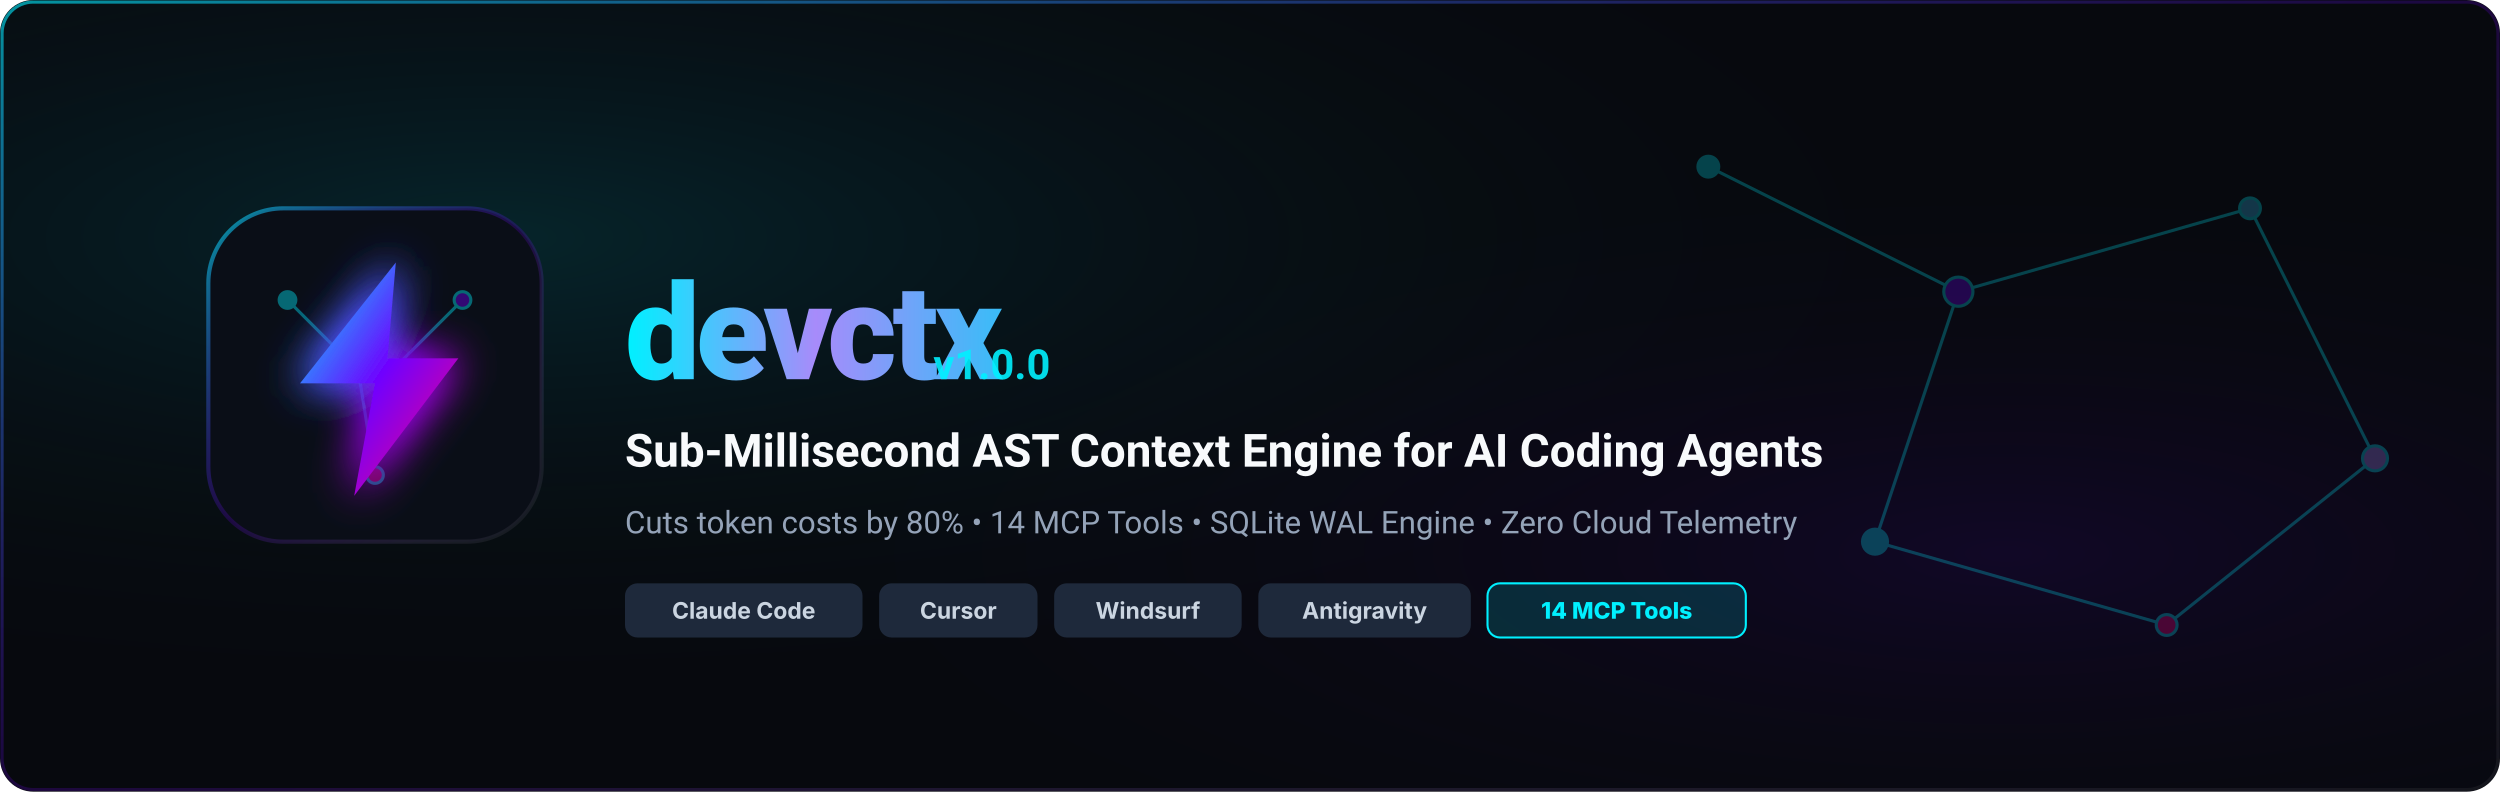
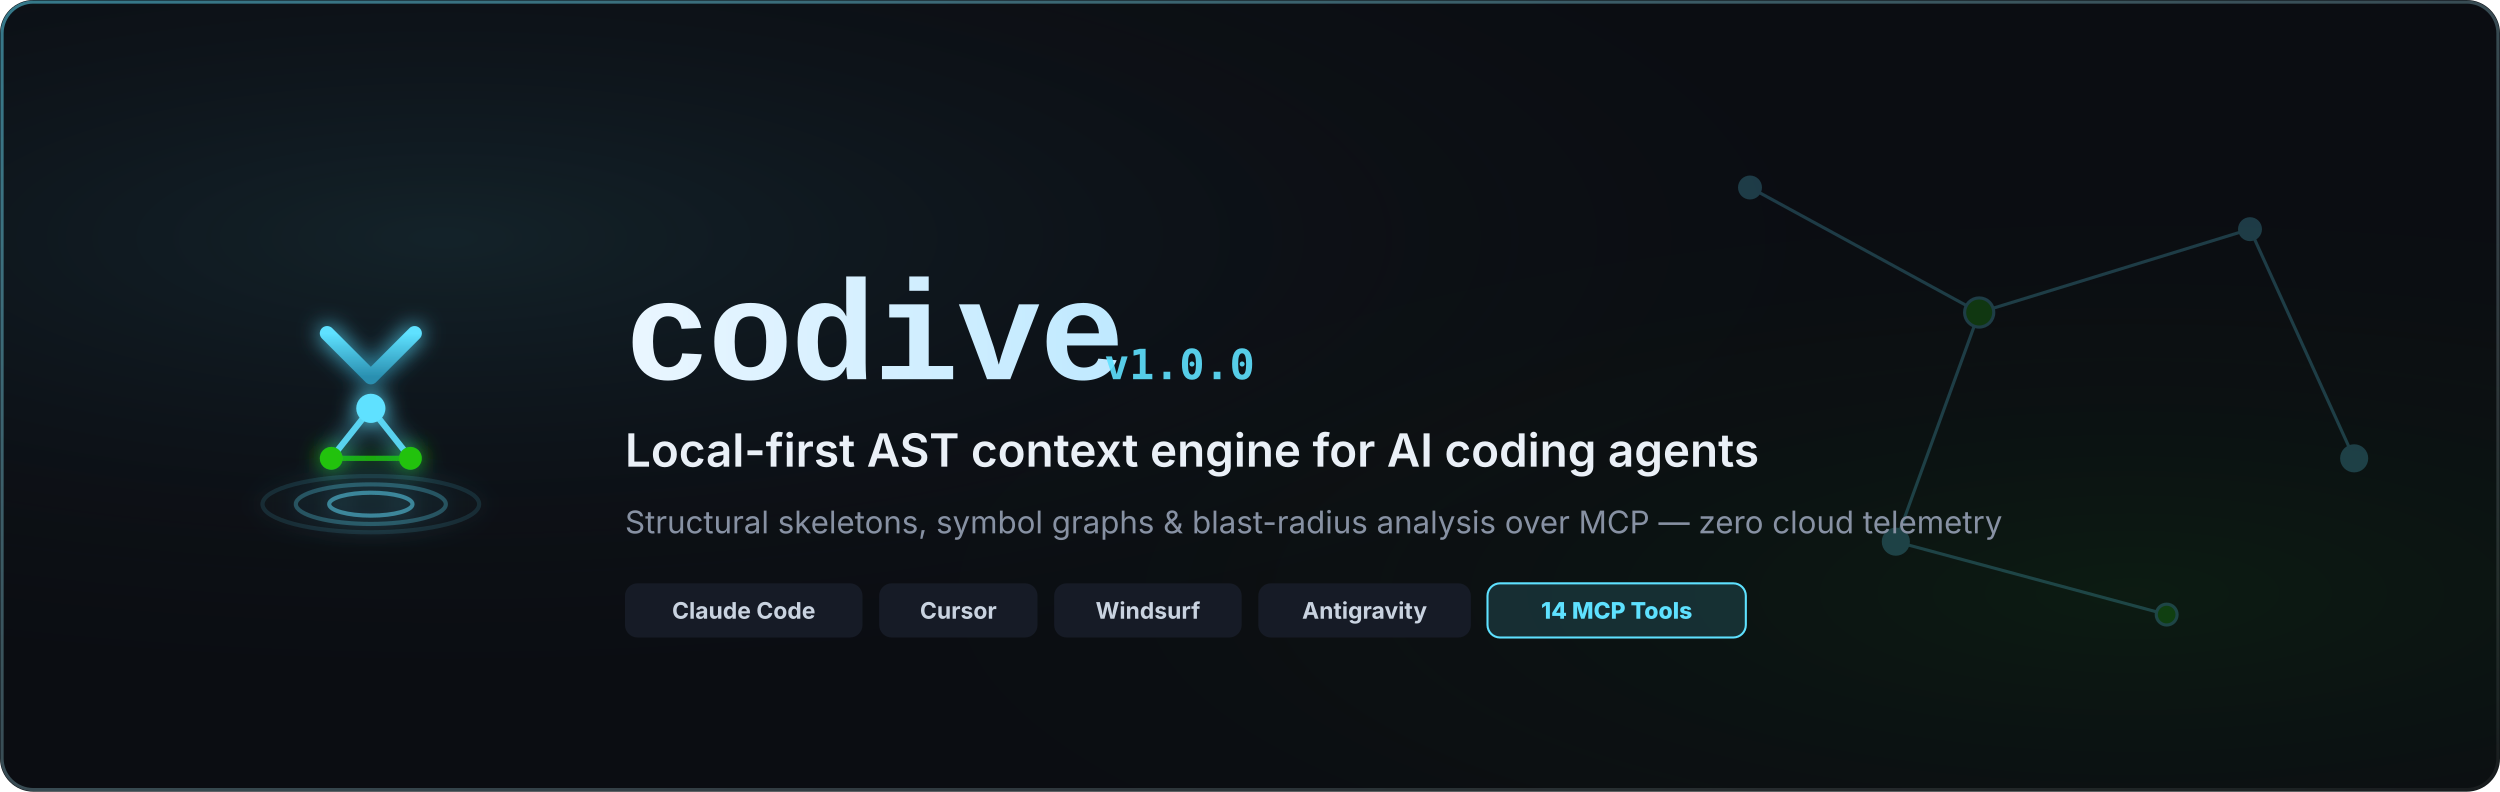
<svg xmlns="http://www.w3.org/2000/svg" viewBox="0 0 1200 380" width="100%" height="100%">
  <defs>
-     <radialGradient id="bg-glow-1" cx="20%" cy="30%" r="60%">
-       <stop offset="0%" stop-color="#00F0FF" stop-opacity="0.12" />
-       <stop offset="100%" stop-color="#07090E" stop-opacity="0" />
+     <radialGradient id="bg-glow-1" cx="18%" cy="30%" r="60%">
+       <stop offset="0%" stop-color="#5ee1ff" stop-opacity="0.10" />
+       <stop offset="100%" stop-color="#0b0d12" stop-opacity="0" />
    </radialGradient>
-     <radialGradient id="bg-glow-2" cx="80%" cy="70%" r="50%">
-       <stop offset="0%" stop-color="#7000FF" stop-opacity="0.1" />
-       <stop offset="100%" stop-color="#07090E" stop-opacity="0" />
+     <radialGradient id="bg-glow-2" cx="85%" cy="75%" r="55%">
+       <stop offset="0%" stop-color="#20c20e" stop-opacity="0.08" />
+       <stop offset="100%" stop-color="#0b0d12" stop-opacity="0" />
    </radialGradient>
    <linearGradient id="text-grad" x1="0%" y1="0%" x2="100%" y2="0%">
-       <stop offset="0%" stop-color="#00F0FF" />
-       <stop offset="50%" stop-color="#A78BFA" />
-       <stop offset="100%" stop-color="#38BDF8" />
+       <stop offset="0%" stop-color="#eaf6ff" />
+       <stop offset="100%" stop-color="#bfe9ff" />
    </linearGradient>
-     <linearGradient id="bolt-grad" x1="0%" y1="0%" x2="100%" y2="100%">
-       <stop offset="0%" stop-color="#00F0FF" />
-       <stop offset="50%" stop-color="#7000FF" />
-       <stop offset="100%" stop-color="#FF007A" />
+     <linearGradient id="dive-grad-b" x1="0%" y1="0%" x2="0%" y2="100%">
+       <stop offset="0%" stop-color="#5ee1ff" />
+       <stop offset="100%" stop-color="#2a8fb0" />
    </linearGradient>
    <linearGradient id="border-grad" x1="0%" y1="0%" x2="100%" y2="100%">
-       <stop offset="0%" stop-color="#00F0FF" stop-opacity="0.6" />
-       <stop offset="50%" stop-color="#7000FF" stop-opacity="0.2" />
-       <stop offset="100%" stop-color="#FFFFFF" stop-opacity="0.05" />
+       <stop offset="0%" stop-color="#5ee1ff" stop-opacity="0.5" />
+       <stop offset="100%" stop-color="#ffffff" stop-opacity="0.05" />
    </linearGradient>
    <filter id="glow-heavy" x="-30%" y="-30%" width="160%" height="160%">
-       <feGaussianBlur stdDeviation="10" result="blur1" />
-       <feGaussianBlur stdDeviation="4" result="blur2" />
+       <feGaussianBlur stdDeviation="5" result="b1" />
      <feMerge>
-         <feMergeNode in="blur1" />
-         <feMergeNode in="blur2" />
+         <feMergeNode in="b1" />
        <feMergeNode in="SourceGraphic" />
      </feMerge>
    </filter>
  </defs>
-   <rect width="1200" height="380" rx="16" fill="#07090E" />
+   <rect width="1200" height="380" rx="16" fill="#0b0d12" />
  <rect width="1200" height="380" rx="16" fill="url(#bg-glow-1)" />
  <rect width="1200" height="380" rx="16" fill="url(#bg-glow-2)" />
  <rect width="1198" height="378" x="1" y="1" rx="15" fill="none" stroke="url(#border-grad)" stroke-width="1.5" />
-   <g opacity="0.25" stroke="#00F0FF" stroke-width="1.5">
-     <line x1="820" y1="80" x2="940" y2="140" />
-     <line x1="940" y1="140" x2="1080" y2="100" />
-     <line x1="940" y1="140" x2="900" y2="260" />
-     <line x1="900" y1="260" x2="1040" y2="300" />
-     <line x1="1080" y1="100" x2="1140" y2="220" />
-     <line x1="1040" y1="300" x2="1140" y2="220" />
-     <circle cx="820" cy="80" r="5" fill="#00F0FF" />
-     <circle cx="940" cy="140" r="7" fill="#7000FF" />
-     <circle cx="1080" cy="100" r="5" fill="#38BDF8" />
-     <circle cx="900" cy="260" r="6" fill="#00F0FF" />
-     <circle cx="1040" cy="300" r="5" fill="#FF007A" />
-     <circle cx="1140" cy="220" r="6" fill="#A78BFA" />
+   <g opacity="0.22" stroke="#5ee1ff" stroke-width="1.5">
+     <line x1="840" y1="90" x2="950" y2="150" />
+     <line x1="950" y1="150" x2="1080" y2="110" />
+     <line x1="950" y1="150" x2="910" y2="260" />
+     <line x1="910" y1="260" x2="1040" y2="295" />
+     <line x1="1080" y1="110" x2="1130" y2="220" />
+     <circle cx="840" cy="90" r="5" fill="#5ee1ff" />
+     <circle cx="950" cy="150" r="7" fill="#20c20e" />
+     <circle cx="1080" cy="110" r="5" fill="#5ee1ff" />
+     <circle cx="910" cy="260" r="6" fill="#5ee1ff" />
+     <circle cx="1040" cy="295" r="5" fill="#20c20e" />
+     <circle cx="1130" cy="220" r="6" fill="#5ee1ff" />
  </g>
-   <g transform="translate(100, 100)">
-     <rect width="160" height="160" rx="36" fill="#0A0E17" stroke="url(#border-grad)" stroke-width="2" />
-     <g opacity="0.4" stroke="#00F0FF" stroke-width="1.5">
-       <line x1="38" y1="44" x2="72" y2="78" />
-       <line x1="122" y1="44" x2="88" y2="78" />
-       <line x1="72" y1="78" x2="80" y2="128" />
-       <circle cx="38" cy="44" r="4" fill="#00F0FF" />
-       <circle cx="122" cy="44" r="4" fill="#7000FF" />
-       <circle cx="80" cy="128" r="4" fill="#FF007A" />
+   <g transform="translate(178, 130)" filter="url(#glow-heavy)">
+     <line x1="0" y1="0" x2="0" y2="48" stroke="url(#dive-grad-b)" stroke-width="7" stroke-linecap="round" />
+     <path d="M -21 30 L 0 51 L 21 30" stroke="url(#dive-grad-b)" stroke-width="7" stroke-linecap="round" stroke-linejoin="round" fill="none" />
+     <line x1="0" y1="66" x2="-19" y2="90" stroke="#5ee1ff" stroke-width="3" stroke-linecap="round" opacity="0.9" />
+     <line x1="0" y1="66" x2="19" y2="90" stroke="#5ee1ff" stroke-width="3" stroke-linecap="round" opacity="0.9" />
+     <line x1="-19" y1="90" x2="19" y2="90" stroke="#20c20e" stroke-width="2.5" stroke-linecap="round" opacity="0.85" />
+     <circle cx="0" cy="66" r="7" fill="#5ee1ff" />
+     <circle cx="-19" cy="90" r="5.5" fill="#20c20e" />
+     <circle cx="19" cy="90" r="5.5" fill="#20c20e" />
+     <g stroke="#5ee1ff" fill="none" stroke-width="2">
+       <ellipse cx="0" cy="112" rx="20" ry="5.5" opacity="0.5" />
+       <ellipse cx="0" cy="112" rx="36" ry="9.5" opacity="0.28" />
+       <ellipse cx="0" cy="112" rx="52" ry="13.5" opacity="0.12" />
    </g>
-     <polygon points="90,26 44,84 80,84 70,138 120,72 86,72" fill="url(#bolt-grad)" filter="url(#glow-heavy)" />
  </g>
  <g transform="translate(300, 130)">
-     <text x="0" y="52" font-family="-apple-system, BlinkMacSystemFont, 'Segoe UI', Roboto, 'Inter', sans-serif" font-size="64" font-weight="900" fill="url(#text-grad)" letter-spacing="-2px">
-       devctx
+     <text x="0" y="52" font-family="'IBM Plex Mono', ui-monospace, 'Courier New', monospace" font-size="68" font-weight="700" fill="url(#text-grad)" letter-spacing="-1px">
+       codive
    </text>
-     <text x="148" y="52" font-family="-apple-system, BlinkMacSystemFont, 'Segoe UI', Roboto, 'Inter', sans-serif" font-size="20" font-weight="700" fill="#00F0FF" opacity="0.9">
+     <text x="230" y="52" font-family="'IBM Plex Mono', ui-monospace, monospace" font-size="20" font-weight="600" fill="#5ee1ff" opacity="0.9">
      v1.0.0
    </text>
-     <text x="0" y="94" font-family="-apple-system, BlinkMacSystemFont, 'Segoe UI', Roboto, 'Inter', sans-serif" font-size="22" font-weight="600" fill="#F8FAFC">
-       Sub-Millisecond AST Context Engine for AI Coding Agents
+     <text x="0" y="94" font-family="Manrope, -apple-system, 'Segoe UI', sans-serif" font-size="22" font-weight="600" fill="#eaf0f7">
+       Local-first AST context engine for AI coding agents
    </text>
-     <text x="0" y="126" font-family="-apple-system, BlinkMacSystemFont, 'Segoe UI', Roboto, 'Inter', sans-serif" font-size="15" font-weight="400" fill="#94A3B8">
-       Cuts token costs by 80% • 14 MCP Tools • SQLite WAL Engine • Zero Cloud Telemetry
+     <text x="0" y="126" font-family="Manrope, -apple-system, 'Segoe UI', sans-serif" font-size="15" font-weight="400" fill="#8791a3">
+       Structural skeletons, symbol graphs &amp; blast-radius analysis over MCP — zero cloud telemetry
    </text>
-     <g transform="translate(0, 150)">
-       <rect width="114" height="26" rx="6" fill="#1E293B" />
-       <text x="57" y="17" text-anchor="middle" font-family="-apple-system, sans-serif" font-size="11" font-weight="700" fill="#CBD5E1">Claude Code</text>
-       <rect x="122" width="76" height="26" rx="6" fill="#1E293B" />
-       <text x="160" y="17" text-anchor="middle" font-family="-apple-system, sans-serif" font-size="11" font-weight="700" fill="#CBD5E1">Cursor</text>
-       <rect x="206" width="90" height="26" rx="6" fill="#1E293B" />
-       <text x="251" y="17" text-anchor="middle" font-family="-apple-system, sans-serif" font-size="11" font-weight="700" fill="#CBD5E1">Windsurf</text>
-       <rect x="304" width="102" height="26" rx="6" fill="#1E293B" />
-       <text x="355" y="17" text-anchor="middle" font-family="-apple-system, sans-serif" font-size="11" font-weight="700" fill="#CBD5E1">Antigravity</text>
-       <rect x="414" width="124" height="26" rx="6" fill="rgba(0,240,255,0.15)" stroke="#00F0FF" stroke-width="1" />
-       <text x="476" y="17" text-anchor="middle" font-family="-apple-system, sans-serif" font-size="11" font-weight="800" fill="#00F0FF">14 MCP Tools</text>
+     <g transform="translate(0, 150)" font-family="Manrope, -apple-system, sans-serif" font-size="11" font-weight="700">
+       <rect width="114" height="26" rx="6" fill="#161b26" />
+       <text x="57" y="17" text-anchor="middle" fill="#c9d3e0">Claude Code</text>
+       <rect x="122" width="76" height="26" rx="6" fill="#161b26" />
+       <text x="160" y="17" text-anchor="middle" fill="#c9d3e0">Cursor</text>
+       <rect x="206" width="90" height="26" rx="6" fill="#161b26" />
+       <text x="251" y="17" text-anchor="middle" fill="#c9d3e0">Windsurf</text>
+       <rect x="304" width="102" height="26" rx="6" fill="#161b26" />
+       <text x="355" y="17" text-anchor="middle" fill="#c9d3e0">Antigravity</text>
+       <rect x="414" width="124" height="26" rx="6" fill="rgba(94,225,255,0.14)" stroke="#5ee1ff" stroke-width="1" />
+       <text x="476" y="17" text-anchor="middle" fill="#5ee1ff" font-weight="800">14 MCP Tools</text>
    </g>
  </g>
</svg>
